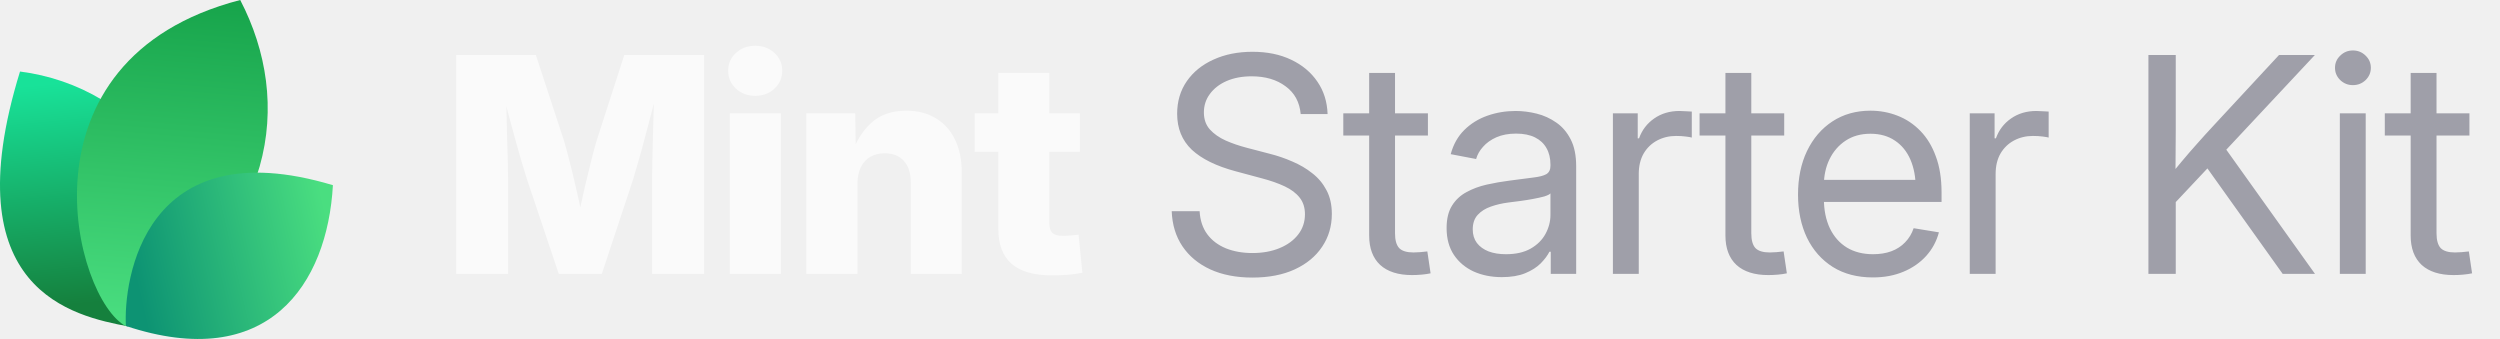
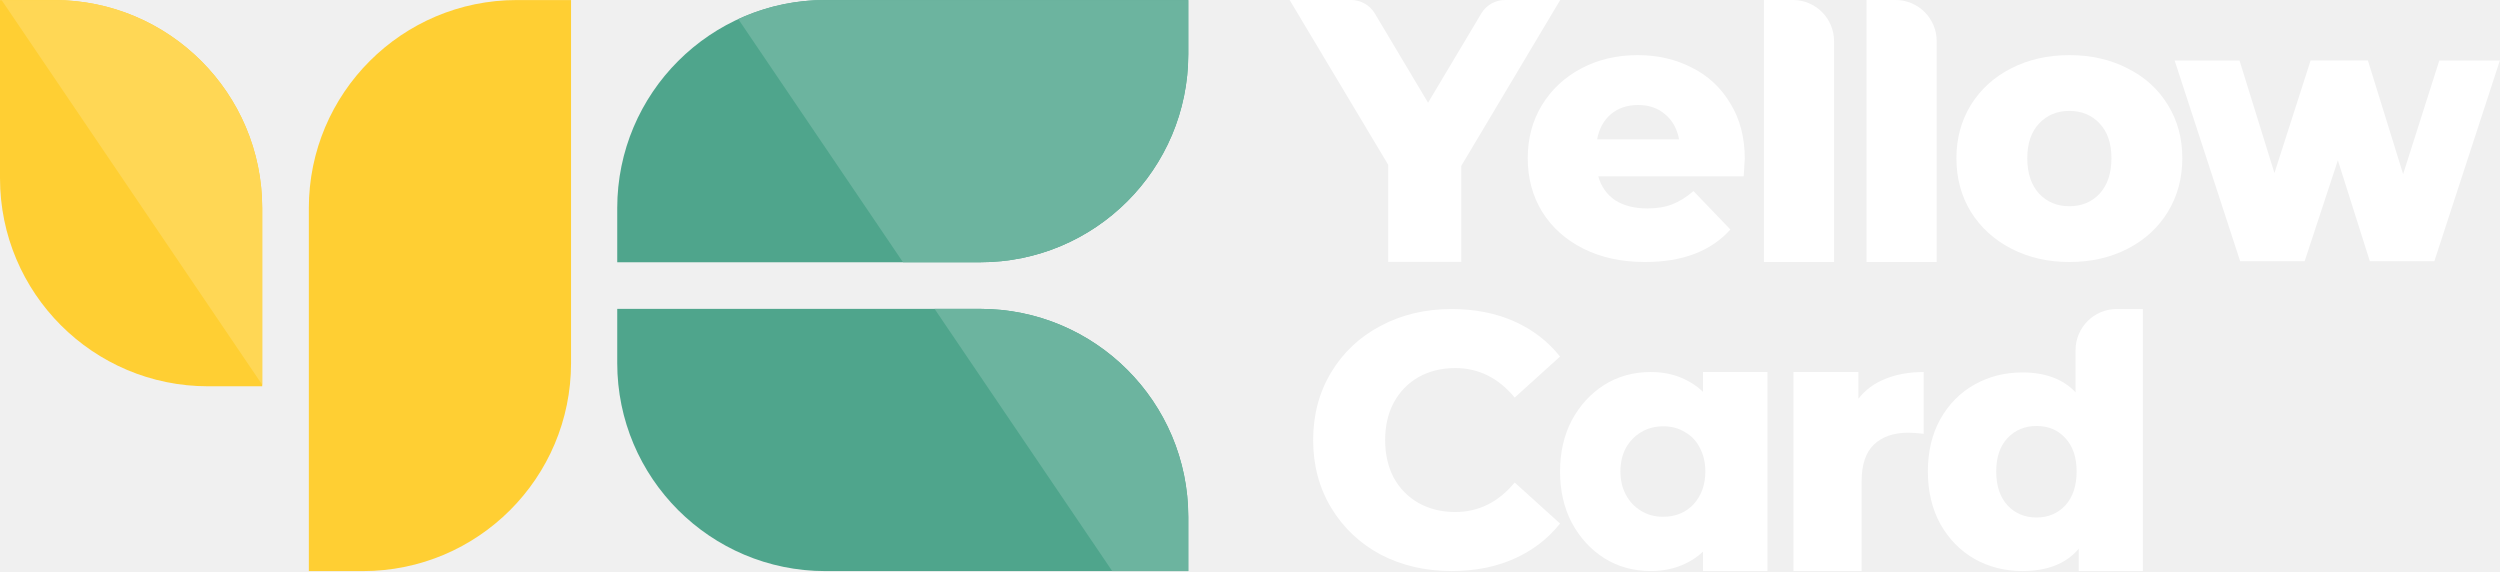
- <svg xmlns="http://www.w3.org/2000/svg" width="177" height="24" viewBox="0 0 177 24" fill="none">
-   <path d="M9.061 23.108C5.268 22.377 -3.391 20.627 1.417 5.064C9.634 6.099 16.973 14.064 9.061 23.108Z" fill="url(#paint0_linear_17557_2145)" />
-   <path d="M8.919 23.094C5.276 21.222 0.784 4.209 17.007 0C20.757 7.193 19.621 16.545 8.919 23.094Z" fill="url(#paint1_linear_17557_2145)" />
-   <path d="M8.914 23.079C8.735 19.882 10.159 9.085 23.57 13.111C23.181 20.123 18.984 26.418 8.914 23.079Z" fill="url(#paint2_linear_17557_2145)" />
-   <path d="M32.301 19.392V3.894H37.938L39.925 9.948C40.036 10.315 40.164 10.787 40.31 11.362C40.462 11.938 40.611 12.552 40.757 13.204C40.91 13.855 41.048 14.483 41.173 15.086C41.305 15.682 41.412 16.192 41.495 16.615H40.695C40.771 16.192 40.871 15.682 40.996 15.086C41.128 14.49 41.267 13.866 41.412 13.214C41.565 12.562 41.714 11.948 41.86 11.373C42.005 10.79 42.133 10.315 42.244 9.948L44.2 3.894H49.848V19.392H46.166V12.704C46.166 12.357 46.173 11.917 46.187 11.383C46.2 10.849 46.214 10.27 46.228 9.646C46.249 9.022 46.266 8.391 46.28 7.753C46.301 7.115 46.311 6.519 46.311 5.964H46.623C46.485 6.561 46.332 7.181 46.166 7.826C45.999 8.471 45.833 9.102 45.666 9.719C45.507 10.336 45.351 10.901 45.198 11.414C45.053 11.928 44.928 12.357 44.824 12.704L42.608 19.392H39.561L37.314 12.704C37.203 12.357 37.072 11.928 36.919 11.414C36.773 10.901 36.614 10.34 36.441 9.729C36.274 9.112 36.104 8.481 35.931 7.836C35.764 7.192 35.608 6.567 35.463 5.964H35.827C35.834 6.512 35.844 7.105 35.858 7.743C35.872 8.374 35.886 9.005 35.9 9.636C35.92 10.26 35.938 10.839 35.952 11.373C35.965 11.907 35.972 12.351 35.972 12.704V19.392H32.301ZM51.668 19.392V8.024H55.288V19.392H51.668ZM53.468 6.786C52.927 6.786 52.473 6.616 52.105 6.276C51.738 5.93 51.554 5.507 51.554 5.007C51.554 4.508 51.738 4.088 52.105 3.749C52.473 3.409 52.927 3.239 53.468 3.239C54.009 3.239 54.463 3.409 54.83 3.749C55.198 4.082 55.382 4.501 55.382 5.007C55.382 5.507 55.198 5.93 54.83 6.276C54.463 6.616 54.009 6.786 53.468 6.786ZM60.708 13.027V19.392H57.088V8.024H60.551L60.593 10.967H60.281C60.593 10.024 61.061 9.268 61.685 8.7C62.309 8.124 63.138 7.836 64.171 7.836C64.975 7.836 65.672 8.017 66.262 8.377C66.851 8.731 67.302 9.234 67.614 9.885C67.933 10.537 68.092 11.307 68.092 12.194V19.392H64.483V12.912C64.483 12.26 64.32 11.754 63.994 11.394C63.675 11.033 63.221 10.853 62.632 10.853C62.25 10.853 61.914 10.936 61.623 11.102C61.332 11.269 61.106 11.515 60.947 11.841C60.787 12.16 60.708 12.555 60.708 13.027ZM76.456 8.024V10.749H69.008V8.024H76.456ZM70.683 5.163H74.292V15.783C74.292 16.102 74.361 16.334 74.5 16.48C74.646 16.625 74.899 16.698 75.259 16.698C75.405 16.698 75.596 16.688 75.831 16.667C76.074 16.646 76.251 16.629 76.362 16.615L76.632 19.309C76.313 19.378 75.963 19.427 75.582 19.455C75.207 19.482 74.836 19.496 74.469 19.496C73.2 19.496 72.25 19.222 71.619 18.674C70.995 18.127 70.683 17.308 70.683 16.22V5.163Z" fill="#FAFAFA" />
-   <path d="M88.667 19.652C87.523 19.652 86.528 19.458 85.682 19.07C84.843 18.681 84.188 18.137 83.716 17.437C83.245 16.736 82.992 15.908 82.957 14.951H84.933C84.968 15.596 85.148 16.14 85.474 16.584C85.8 17.021 86.24 17.354 86.795 17.582C87.35 17.804 87.974 17.915 88.667 17.915C89.388 17.915 90.026 17.801 90.581 17.572C91.143 17.343 91.583 17.024 91.902 16.615C92.228 16.199 92.391 15.717 92.391 15.169C92.391 14.698 92.266 14.306 92.017 13.994C91.767 13.675 91.413 13.408 90.956 13.193C90.498 12.978 89.954 12.787 89.323 12.621L87.502 12.132C86.123 11.765 85.082 11.255 84.382 10.603C83.689 9.944 83.342 9.095 83.342 8.055C83.342 7.174 83.571 6.404 84.028 5.746C84.486 5.087 85.117 4.577 85.921 4.217C86.726 3.849 87.645 3.666 88.678 3.666C89.718 3.666 90.63 3.853 91.413 4.227C92.204 4.602 92.824 5.122 93.275 5.787C93.726 6.446 93.965 7.209 93.993 8.076H92.089C92.013 7.23 91.656 6.574 91.018 6.11C90.387 5.638 89.586 5.403 88.615 5.403C87.95 5.403 87.36 5.513 86.847 5.735C86.341 5.957 85.946 6.262 85.661 6.651C85.377 7.032 85.235 7.469 85.235 7.961C85.235 8.447 85.377 8.849 85.661 9.168C85.946 9.48 86.317 9.74 86.774 9.948C87.232 10.149 87.724 10.319 88.251 10.457L89.884 10.884C90.439 11.023 90.977 11.206 91.496 11.435C92.023 11.657 92.495 11.934 92.911 12.267C93.334 12.593 93.67 12.995 93.92 13.474C94.17 13.945 94.294 14.504 94.294 15.149C94.294 16.015 94.066 16.788 93.608 17.468C93.157 18.148 92.512 18.681 91.673 19.07C90.834 19.458 89.832 19.652 88.667 19.652ZM101.097 8.024V9.594H95.106V8.024H101.097ZM96.937 5.163H98.767V16.521C98.767 17 98.865 17.347 99.059 17.562C99.26 17.77 99.6 17.874 100.078 17.874C100.21 17.874 100.366 17.867 100.546 17.853C100.733 17.832 100.903 17.815 101.056 17.801L101.285 19.351C101.097 19.392 100.886 19.423 100.65 19.444C100.414 19.465 100.189 19.475 99.974 19.475C98.996 19.475 98.244 19.236 97.717 18.758C97.197 18.272 96.937 17.579 96.937 16.677V5.163ZM106.33 19.621C105.595 19.621 104.932 19.489 104.343 19.226C103.754 18.955 103.285 18.564 102.939 18.05C102.592 17.53 102.419 16.896 102.419 16.147C102.419 15.495 102.547 14.965 102.804 14.556C103.06 14.146 103.403 13.828 103.833 13.599C104.263 13.363 104.742 13.186 105.269 13.068C105.796 12.95 106.333 12.857 106.881 12.787C107.574 12.69 108.132 12.617 108.555 12.569C108.978 12.52 109.287 12.441 109.481 12.33C109.675 12.212 109.772 12.014 109.772 11.737V11.654C109.772 11.203 109.679 10.815 109.492 10.489C109.311 10.163 109.041 9.91 108.68 9.729C108.32 9.549 107.872 9.459 107.338 9.459C106.805 9.459 106.34 9.546 105.945 9.719C105.556 9.892 105.241 10.118 104.998 10.395C104.755 10.665 104.593 10.953 104.509 11.258L102.71 10.915C102.897 10.222 103.22 9.65 103.677 9.199C104.135 8.748 104.679 8.412 105.31 8.19C105.941 7.968 106.607 7.857 107.307 7.857C107.8 7.857 108.295 7.92 108.795 8.044C109.301 8.169 109.765 8.381 110.188 8.679C110.611 8.97 110.951 9.369 111.208 9.875C111.464 10.374 111.593 11.005 111.593 11.768V19.392H109.793V17.822H109.7C109.568 18.085 109.363 18.359 109.086 18.643C108.809 18.921 108.444 19.153 107.994 19.34C107.543 19.527 106.988 19.621 106.33 19.621ZM106.621 17.998C107.321 17.998 107.904 17.867 108.368 17.603C108.84 17.333 109.19 16.986 109.419 16.563C109.654 16.133 109.772 15.682 109.772 15.211V13.692C109.703 13.769 109.554 13.841 109.325 13.911C109.096 13.973 108.829 14.032 108.524 14.088C108.226 14.143 107.921 14.192 107.609 14.233C107.304 14.275 107.033 14.309 106.798 14.337C106.354 14.393 105.938 14.49 105.549 14.628C105.168 14.76 104.86 14.954 104.624 15.211C104.388 15.467 104.27 15.811 104.27 16.241C104.27 16.615 104.367 16.934 104.561 17.198C104.762 17.461 105.04 17.662 105.393 17.801C105.747 17.933 106.156 17.998 106.621 17.998ZM114.193 19.392V8.024H115.951V9.792H116.045C116.253 9.209 116.61 8.741 117.116 8.388C117.622 8.034 118.219 7.857 118.905 7.857C119.058 7.857 119.217 7.864 119.384 7.878C119.55 7.885 119.682 7.892 119.779 7.899V9.74C119.716 9.719 119.578 9.695 119.363 9.667C119.155 9.639 118.922 9.625 118.666 9.625C118.174 9.625 117.726 9.733 117.324 9.948C116.922 10.163 116.603 10.471 116.367 10.874C116.138 11.276 116.024 11.758 116.024 12.319V19.392H114.193ZM126.322 8.024V9.594H120.33V8.024H126.322ZM122.161 5.163H123.992V16.521C123.992 17 124.089 17.347 124.283 17.562C124.484 17.77 124.824 17.874 125.302 17.874C125.434 17.874 125.59 17.867 125.77 17.853C125.958 17.832 126.127 17.815 126.28 17.801L126.509 19.351C126.322 19.392 126.11 19.423 125.874 19.444C125.639 19.465 125.413 19.475 125.198 19.475C124.221 19.475 123.468 19.236 122.941 18.758C122.421 18.272 122.161 17.579 122.161 16.677V5.163ZM132.604 19.642C131.502 19.642 130.555 19.396 129.765 18.903C128.974 18.404 128.364 17.714 127.934 16.834C127.511 15.946 127.3 14.927 127.3 13.775C127.3 12.611 127.511 11.584 127.934 10.697C128.364 9.802 128.964 9.102 129.734 8.596C130.51 8.089 131.408 7.836 132.428 7.836C133.1 7.836 133.738 7.954 134.341 8.19C134.952 8.426 135.489 8.783 135.954 9.261C136.425 9.74 136.793 10.343 137.056 11.071C137.327 11.792 137.462 12.645 137.462 13.63V14.296H128.433V12.735H136.463L135.631 13.297C135.631 12.541 135.506 11.876 135.257 11.3C135.007 10.725 134.643 10.277 134.165 9.958C133.686 9.632 133.107 9.469 132.428 9.469C131.748 9.469 131.162 9.632 130.67 9.958C130.177 10.284 129.796 10.725 129.526 11.279C129.262 11.827 129.13 12.441 129.13 13.12V14.046C129.13 14.864 129.273 15.572 129.557 16.168C129.841 16.757 130.243 17.211 130.763 17.53C131.283 17.842 131.901 17.998 132.615 17.998C133.093 17.998 133.523 17.929 133.905 17.79C134.293 17.645 134.619 17.433 134.882 17.156C135.153 16.879 135.354 16.546 135.486 16.157L137.275 16.449C137.108 17.08 136.81 17.634 136.38 18.113C135.95 18.591 135.413 18.966 134.768 19.236C134.123 19.507 133.402 19.642 132.604 19.642ZM139.459 19.392V8.024H141.217V9.792H141.311C141.519 9.209 141.876 8.741 142.382 8.388C142.888 8.034 143.485 7.857 144.171 7.857C144.324 7.857 144.483 7.864 144.649 7.878C144.816 7.885 144.948 7.892 145.045 7.899V9.74C144.982 9.719 144.844 9.695 144.629 9.667C144.421 9.639 144.188 9.625 143.932 9.625C143.439 9.625 142.992 9.733 142.59 9.948C142.188 10.163 141.869 10.471 141.633 10.874C141.404 11.276 141.29 11.758 141.29 12.319V19.392H139.459ZM153.429 14.961V12.715C153.783 12.257 154.136 11.82 154.49 11.404C154.844 10.981 155.204 10.565 155.572 10.156C155.939 9.74 156.314 9.327 156.695 8.918L161.355 3.894H163.893L157.277 10.967H157.184L153.429 14.961ZM152.108 19.392V3.894H154.043V9.241L154.022 12.559L154.043 13.505V19.392H152.108ZM161.615 19.392L155.967 11.477L157.173 9.969L163.903 19.392H161.615ZM165.661 19.392V8.024H167.492V19.392H165.661ZM166.587 6.027C166.24 6.027 165.942 5.909 165.692 5.673C165.443 5.43 165.318 5.139 165.318 4.799C165.318 4.459 165.443 4.172 165.692 3.936C165.942 3.693 166.24 3.572 166.587 3.572C166.934 3.572 167.232 3.693 167.482 3.936C167.731 4.172 167.856 4.459 167.856 4.799C167.856 5.139 167.731 5.43 167.482 5.673C167.232 5.909 166.934 6.027 166.587 6.027ZM174.836 8.024V9.594H168.844V8.024H174.836ZM170.675 5.163H172.506V16.521C172.506 17 172.603 17.347 172.797 17.562C172.998 17.77 173.338 17.874 173.816 17.874C173.948 17.874 174.104 17.867 174.284 17.853C174.472 17.832 174.641 17.815 174.794 17.801L175.023 19.351C174.836 19.392 174.624 19.423 174.388 19.444C174.153 19.465 173.927 19.475 173.712 19.475C172.735 19.475 171.982 19.236 171.455 18.758C170.935 18.272 170.675 17.579 170.675 16.677V5.163Z" fill="#9F9FA9" />
+ <svg xmlns="http://www.w3.org/2000/svg" width="2977" height="680" viewBox="0 0 2977 680" fill="none">
+   <g clip-path="url(#clip0_1053_54694)">
+     <path d="M367.758 247.859C367.758 110.996 478.708 0.046 615.571 0.046H680.003V432.232C680.003 569.096 569.053 680.046 432.189 680.046H367.758V247.859Z" fill="#FFCF33" />
+     <path d="M0 212.174C0 349.038 110.95 459.987 247.813 459.987H312.245V247.859C312.245 110.996 201.295 0.046 64.431 0.046H0V212.174Z" fill="#FFCF33" />
+     <path d="M312.243 458.182L1.883 0.046H64.429C201.293 0.046 312.243 110.996 312.243 247.859V458.182Z" fill="#FFD755" />
+     <path d="M1167.19 367.801C1304.05 367.801 1415 478.751 1415 615.614V680.046H982.814C845.95 680.046 735 569.096 735 432.232V367.801H1167.19Z" fill="#4FA58C" />
+     <path d="M1324.43 680.045L1112.9 367.8H1167.18C1304.05 367.8 1415 478.75 1415 615.613V680.045H1324.43Z" fill="#6CB49F" />
+     <path d="M1167.19 312.291C1304.05 312.291 1415 201.341 1415 64.477V0.046H982.814C845.95 0.046 735 110.996 735 247.859V312.291H1167.19Z" fill="#4FA58C" />
+     <path d="M1075.3 312.291L879.125 22.714C910.67 8.163 945.793 0.046 982.812 0.046H1415V64.477C1415 201.341 1304.05 312.291 1167.19 312.291H1075.3Z" fill="#6CB49F" />
+     <path d="M2551.7 368V680H2475.37V653.394C2460.47 671.131 2438.11 680 2408.31 680C2387.5 680 2368.52 675.214 2351.37 665.641C2334.22 655.787 2320.59 641.85 2310.46 623.831C2300.62 605.812 2295.7 584.977 2295.7 561.327C2295.7 537.677 2300.62 516.983 2310.46 499.245C2320.59 481.226 2334.22 467.43 2351.37 457.858C2368.52 448.285 2387.5 443.499 2408.31 443.499C2435.58 443.499 2456.67 451.382 2471.57 467.149V417C2471.57 389.938 2493.51 368 2520.57 368H2551.7ZM2425.18 616.229C2438.96 616.229 2450.34 611.443 2459.34 601.87C2468.34 592.016 2472.84 578.501 2472.84 561.327C2472.84 544.434 2468.34 531.201 2459.34 521.628C2450.62 512.056 2439.24 507.269 2425.18 507.269C2411.12 507.269 2399.59 512.056 2390.6 521.628C2381.6 531.201 2377.1 544.434 2377.1 561.327C2377.1 578.501 2381.6 592.016 2390.6 601.87C2399.59 611.443 2411.12 616.229 2425.18 616.229Z" fill="white" />
+     <path d="M2212.99 474.829C2221.24 464.22 2231.92 456.334 2245.01 451.172C2258.39 445.724 2273.62 443 2290.7 443V516.552C2283.3 515.691 2277.18 515.261 2272.34 515.261C2254.98 515.261 2241.31 519.993 2231.35 529.456C2221.67 538.918 2216.83 553.399 2216.83 572.898V680H2135.7V443H2212.99V474.829Z" fill="white" />
+     <path fill-rule="evenodd" clip-rule="evenodd" d="M1910.12 664.543C1926.51 674.848 1945.06 680 1965.78 680C1980.93 680 1994.69 677.034 2007.06 671.101C2015.05 667.268 2022.01 662.524 2027.93 656.868V680H2104.7V443H2027.93V466.587C2021.82 460.685 2014.71 455.789 2006.6 451.899C1994.54 445.966 1980.93 443 1965.78 443C1945.06 443 1926.51 448.152 1910.12 458.457C1894.04 468.761 1881.2 482.812 1871.62 500.611C1862.34 518.409 1857.7 538.706 1857.7 561.5C1857.7 584.294 1862.34 604.591 1871.62 622.389C1881.2 640.188 1894.04 654.239 1910.12 664.543ZM2016.8 600.375C2007.52 610.368 1995.31 615.364 1980.16 615.364C1970.57 615.364 1961.91 613.022 1954.18 608.338C1946.45 603.654 1940.42 597.253 1936.09 589.134C1931.76 581.016 1929.6 571.804 1929.6 561.5C1929.6 550.883 1931.76 541.516 1936.09 533.397C1940.73 525.279 1946.76 519.034 1954.18 514.662C1961.91 509.978 1970.73 507.636 1980.62 507.636C1990.52 507.636 1999.17 509.978 2006.6 514.662C2014.33 519.034 2020.2 525.279 2024.22 533.397C2028.55 541.516 2030.72 550.883 2030.72 561.5C2030.72 577.113 2026.08 590.071 2016.8 600.375Z" fill="white" />
+     <path d="M1728.7 680C1697.27 680 1668.99 673.429 1643.85 660.286C1618.99 646.857 1599.42 628.286 1585.13 604.571C1570.85 580.857 1563.7 554 1563.7 524C1563.7 494 1570.85 467.143 1585.13 443.429C1599.42 419.714 1618.99 401.286 1643.85 388.143C1668.99 374.714 1697.27 368 1728.7 368C1756.13 368 1780.85 372.857 1802.85 382.571C1824.85 392.286 1843.13 406.286 1857.7 424.571L1803.7 473.429C1784.27 450 1760.7 438.286 1732.99 438.286C1716.7 438.286 1702.13 441.857 1689.27 449C1676.7 456.143 1666.85 466.286 1659.7 479.429C1652.85 492.286 1649.42 507.143 1649.42 524C1649.42 540.857 1652.85 555.857 1659.7 569C1666.85 581.857 1676.7 591.857 1689.27 599C1702.13 606.143 1716.7 609.714 1732.99 609.714C1760.7 609.714 1784.27 598 1803.7 574.571L1857.7 623.429C1843.13 641.714 1824.85 655.714 1802.85 665.429C1780.85 675.143 1756.13 680 1728.7 680Z" fill="white" />
+     <path fill-rule="evenodd" clip-rule="evenodd" d="M2898.84 311L2976.84 72.075H2904.72L2861.64 207.316L2819.69 72H2751.47L2708.4 206.069L2666.83 72.075H2589.57L2667.56 311H2744.4L2783.94 190.909L2821.98 311H2898.84Z" fill="white" />
+     <path d="M2464.2 312C2438.71 312 2415.71 306.721 2395.19 296.163C2374.68 285.605 2358.57 270.941 2346.84 252.171C2335.42 233.401 2329.7 212.138 2329.7 188.382C2329.7 164.92 2335.42 143.804 2346.84 125.034C2358.57 106.264 2374.54 91.746 2394.75 81.482C2415.27 70.924 2438.42 65.644 2464.2 65.644C2489.99 65.644 2513.14 70.924 2533.65 81.482C2554.16 91.746 2570.13 106.264 2581.56 125.034C2592.99 143.51 2598.7 164.627 2598.7 188.382C2598.7 212.138 2592.99 233.401 2581.56 252.171C2570.13 270.941 2554.16 285.605 2533.65 296.163C2513.14 306.721 2489.99 312 2464.2 312ZM2464.2 245.572C2478.85 245.572 2490.87 240.586 2500.24 230.615C2509.62 220.35 2514.31 206.272 2514.31 188.382C2514.31 170.785 2509.62 157.001 2500.24 147.03C2490.87 137.058 2478.85 132.072 2464.2 132.072C2449.55 132.072 2437.54 137.058 2428.16 147.03C2418.78 157.001 2414.09 170.785 2414.09 188.382C2414.09 206.272 2418.78 220.35 2428.16 230.615C2437.54 240.586 2449.55 245.572 2464.2 245.572Z" fill="white" />
+     <path d="M2100.48 0H2135C2162.06 0 2184 21.938 2184 49V312H2100.48V0Z" fill="white" />
+     <path d="M2222.7 0H2257.22C2284.28 0 2306.22 21.938 2306.22 49V312H2222.7V0Z" fill="white" />
+     <path d="M2077.69 189.262C2077.69 189.849 2077.25 196.741 2076.37 209.938H1903.19C1906.7 222.256 1913.44 231.788 1923.41 238.533C1933.66 244.985 1946.41 248.211 1961.65 248.211C1973.07 248.211 1982.89 246.598 1991.1 243.372C1999.59 240.146 2008.09 234.867 2016.59 227.535L2060.54 273.287C2037.39 299.096 2003.55 312 1959.01 312C1931.17 312 1906.7 306.721 1885.61 296.163C1864.51 285.605 1848.1 270.941 1836.38 252.171C1824.95 233.401 1819.23 212.138 1819.23 188.382C1819.23 164.92 1824.8 143.95 1835.94 125.474C1847.36 106.704 1863.04 92.04 1882.97 81.482C1902.89 70.924 1925.31 65.644 1950.22 65.644C1973.95 65.644 1995.49 70.63 2014.83 80.602C2034.17 90.28 2049.41 104.504 2060.54 123.274C2071.97 141.751 2077.69 163.747 2077.69 189.262ZM1950.66 125.034C1937.76 125.034 1926.92 128.7 1918.13 136.032C1909.63 143.364 1904.21 153.335 1901.87 165.946H1999.45C1997.1 153.335 1991.54 143.364 1982.74 136.032C1974.25 128.7 1963.55 125.034 1950.66 125.034Z" fill="white" />
+     <path d="M1740.09 197.524V311.794H1653.06V196.204L1535.7 0H1608.83C1620.45 0 1631.21 6.112 1637.17 16.092L1700.53 122.298L1763.9 16.092C1769.85 6.112 1780.61 0 1792.24 0H1857.89L1740.09 197.524Z" fill="white" />
+   </g>
  <defs>
-     <linearGradient id="paint0_linear_17557_2145" x1="3.776" y1="5.916" x2="5.232" y2="21.559" gradientUnits="userSpaceOnUse">
-       <stop stop-color="#18E299" />
-       <stop offset="1" stop-color="#15803D" />
-     </linearGradient>
-     <linearGradient id="paint1_linear_17557_2145" x1="12.171" y1="-0.718" x2="10.19" y2="22.983" gradientUnits="userSpaceOnUse">
-       <stop stop-color="#16A34A" />
-       <stop offset="1" stop-color="#4ADE80" />
-     </linearGradient>
-     <linearGradient id="paint2_linear_17557_2145" x1="23.133" y1="15.353" x2="9.338" y2="18.52" gradientUnits="userSpaceOnUse">
-       <stop stop-color="#4ADE80" />
-       <stop offset="1" stop-color="#0D9373" />
-     </linearGradient>
+     <clipPath id="clip0_1053_54694">
+       <rect width="2977" height="680" fill="white" />
+     </clipPath>
  </defs>
</svg>
